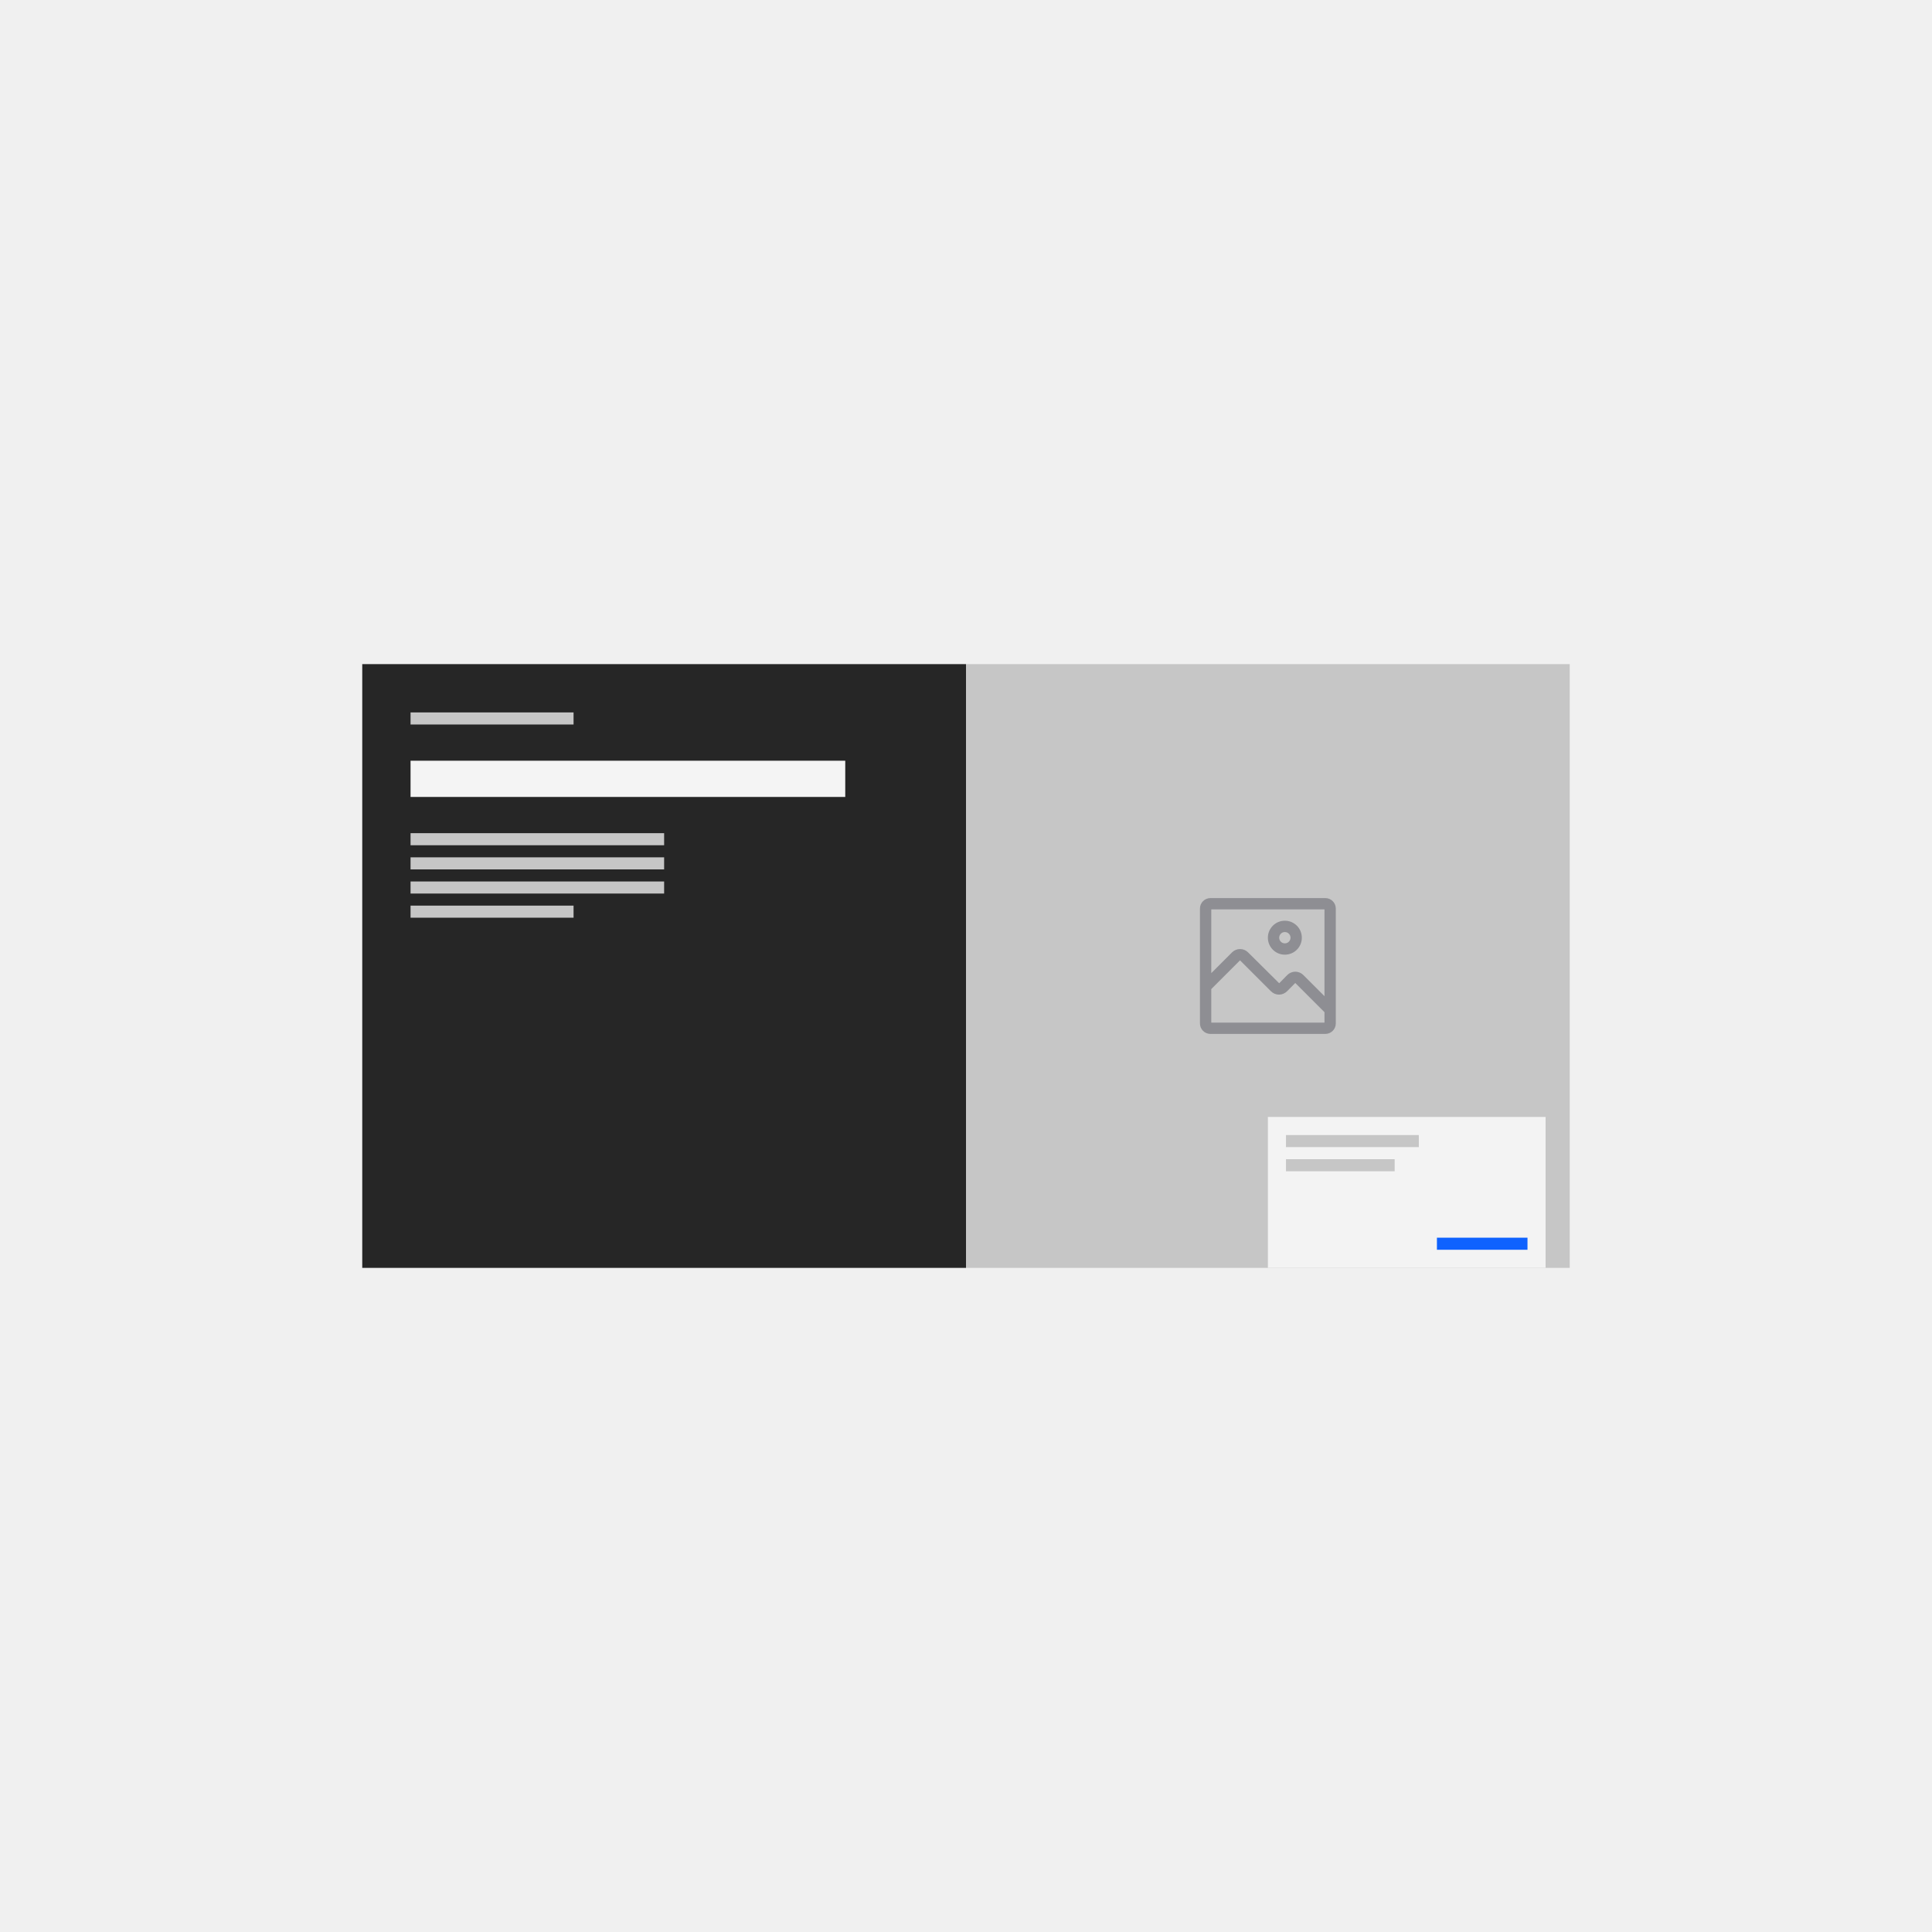
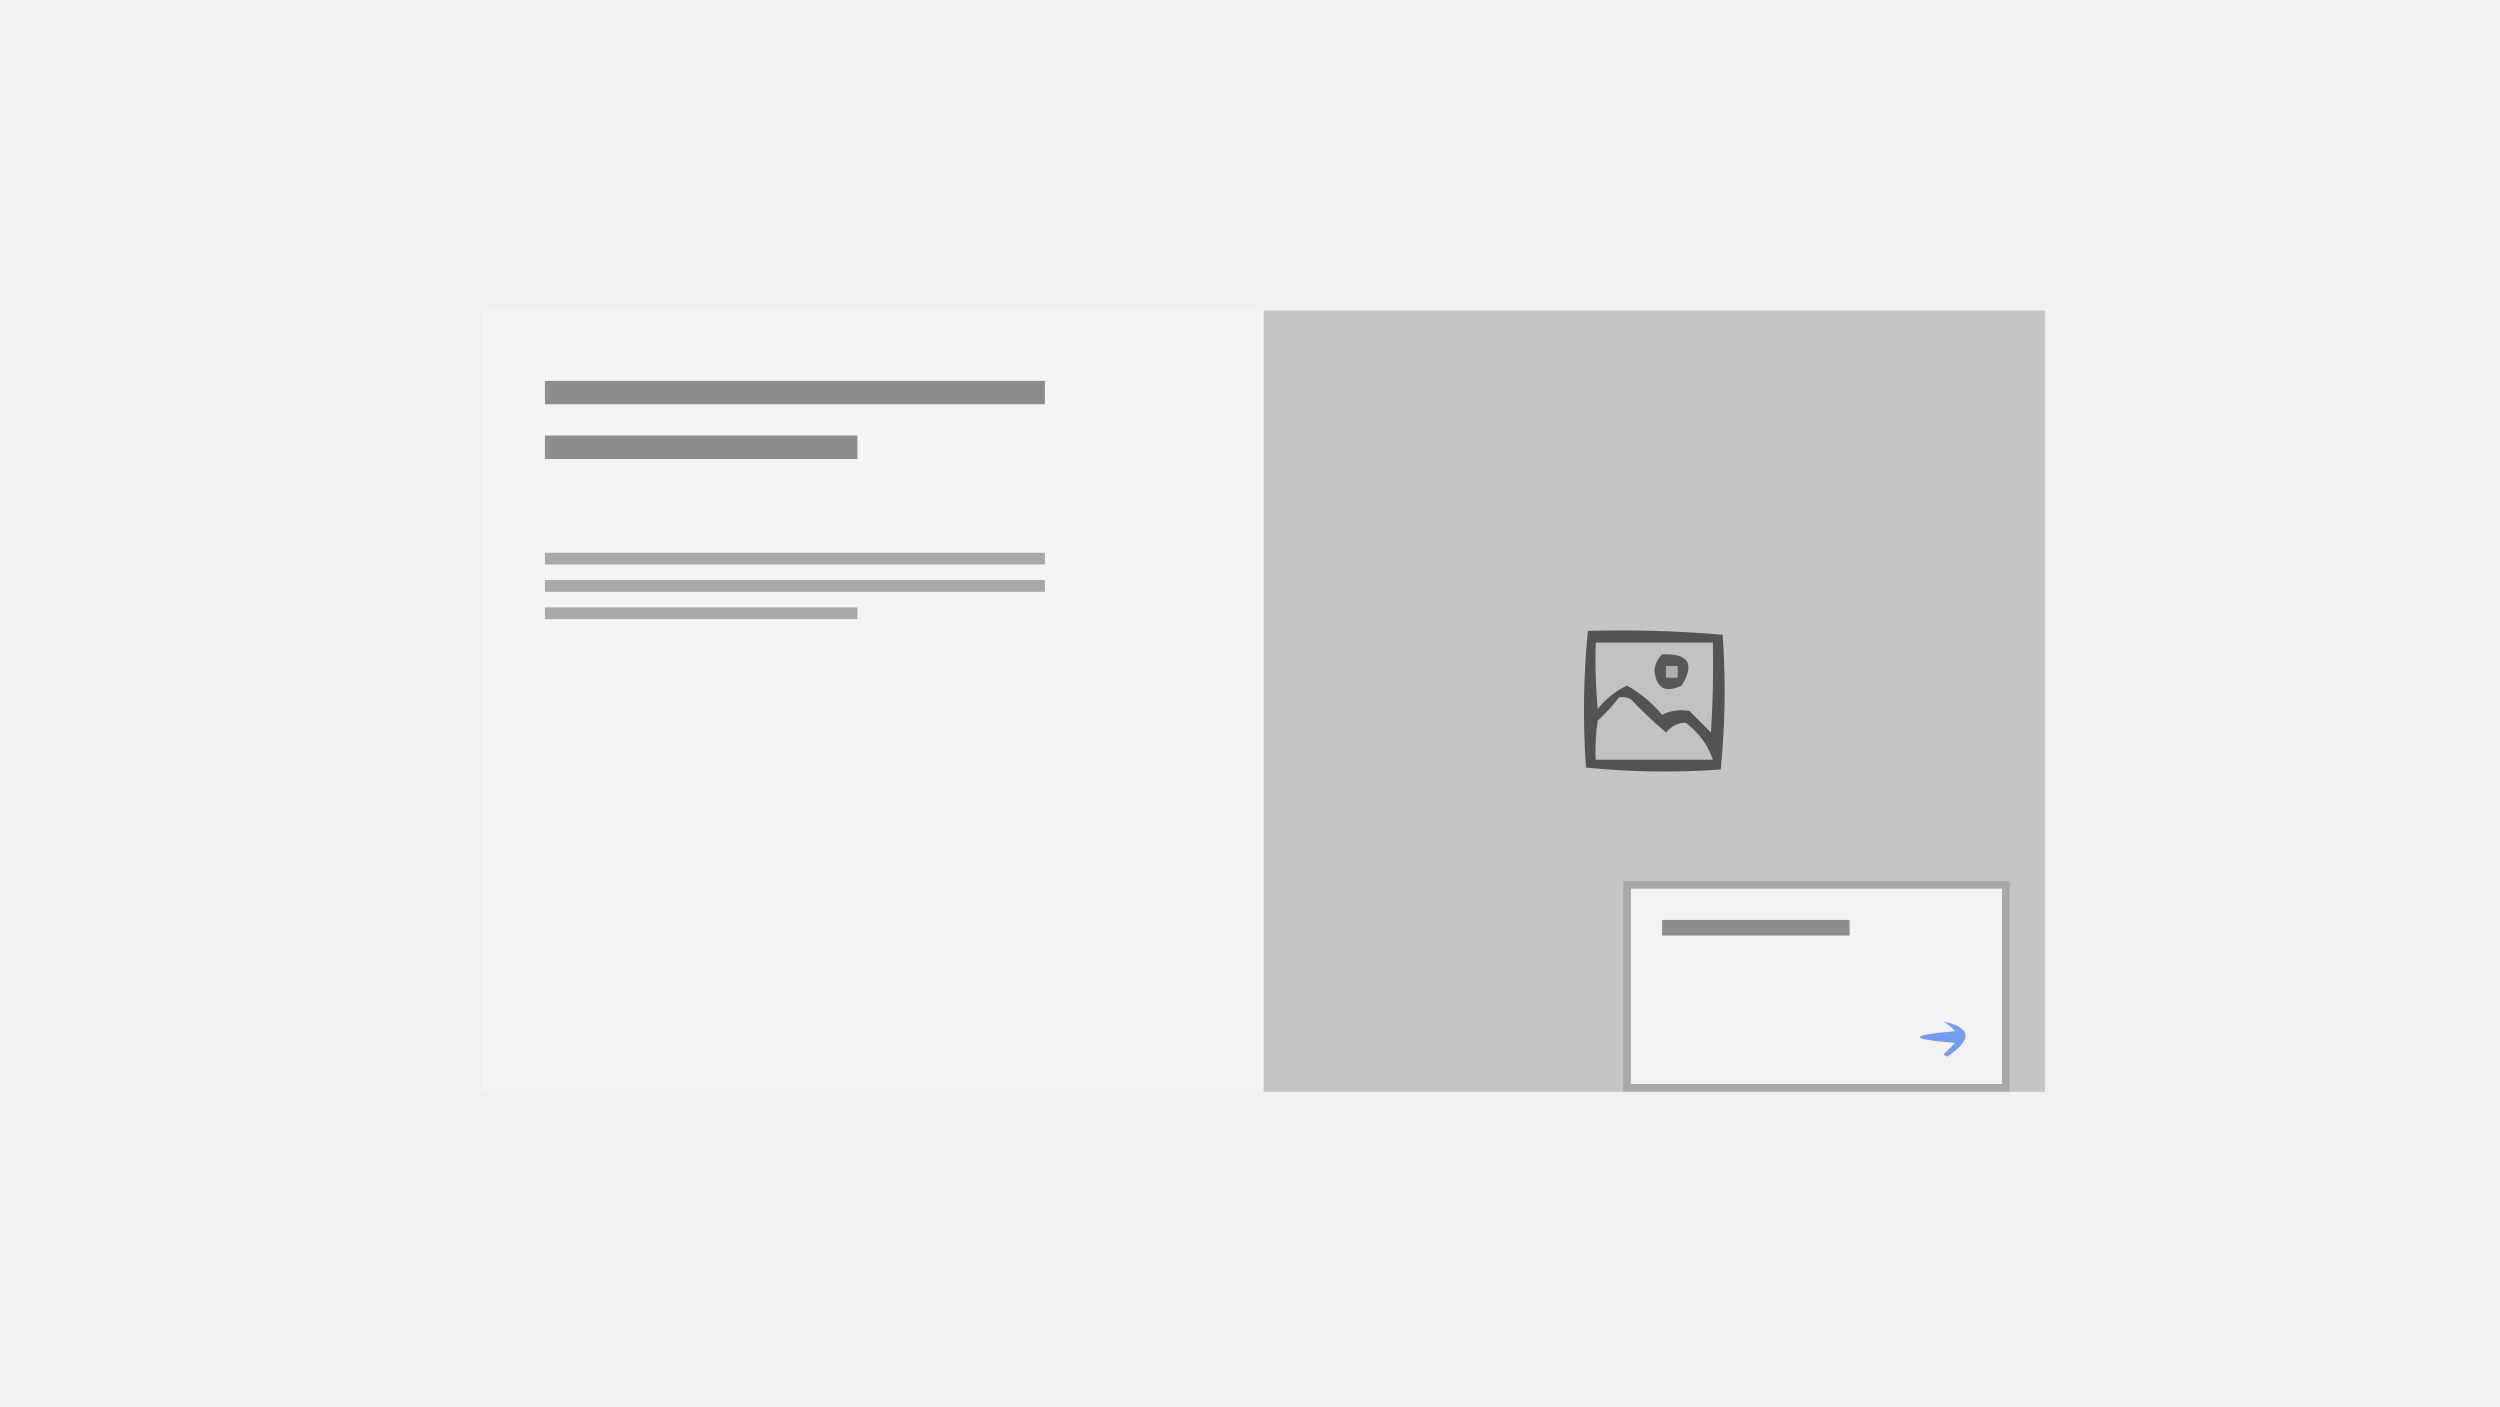
- <svg xmlns="http://www.w3.org/2000/svg" xmlns:xlink="http://www.w3.org/1999/xlink" width="320px" height="320px" viewBox="0 0 320 320" version="1.1">
-   <defs>
-     <path d="M17.812,13.125 C16.259,13.125 15,11.866 15,10.312 C15,8.759 16.259,7.5 17.812,7.5 C19.366,7.5 20.625,8.759 20.625,10.312 C20.625,11.058 20.329,11.774 19.801,12.301 C19.274,12.829 18.558,13.125 17.812,13.125 L17.812,13.125 Z M17.812,9.375 C17.295,9.375 16.875,9.795 16.875,10.312 C16.875,10.83 17.295,11.25 17.812,11.25 C18.33,11.25 18.75,10.83 18.75,10.312 C18.75,9.795 18.33,9.375 17.812,9.375 Z M24.516,3.75 L5.484,3.75 C4.527,3.75 3.75,4.527 3.75,5.484 L3.75,24.516 C3.75,24.976 3.933,25.417 4.258,25.742 C4.583,26.067 5.024,26.25 5.484,26.25 L24.516,26.25 C24.976,26.25 25.417,26.067 25.742,25.742 C26.067,25.417 26.25,24.976 26.25,24.516 L26.25,5.484 C26.25,4.527 25.473,3.75 24.516,3.75 Z M24.375,5.625 L24.375,19.997 L20.869,16.491 C20.517,16.139 20.04,15.941 19.542,15.941 C19.045,15.941 18.567,16.139 18.216,16.491 L16.875,17.859 L11.719,12.741 C11.367,12.389 10.89,12.191 10.392,12.191 C9.895,12.191 9.417,12.389 9.066,12.741 L5.625,16.181 L5.625,5.625 L24.375,5.625 Z M5.625,24.375 L5.625,18.825 L10.387,14.062 L10.387,14.062 L15.516,19.191 C15.867,19.543 16.345,19.741 16.842,19.741 C17.34,19.741 17.817,19.543 18.169,19.191 L19.538,17.812 L19.538,17.812 L24.375,22.65 L24.375,24.375 L5.625,24.375 Z" id="path-1" />
-   </defs>
-   <g id="feature_section" stroke="none" stroke-width="1" fill="none" fill-rule="evenodd">
-     <g id="Group-2" transform="translate(160, 110)">
-       <rect id="Rectangle-Copy-50" fill="#C6C6C6" x="0" y="0" width="100" height="100" />
-       <g id="icon/formatting/image/16-copy-3" transform="translate(35, 35)">
-         <mask id="mask-2" fill="white">
-           <use xlink:href="#path-1" />
-         </mask>
-         <use id="icon-color" fill="#8E8E93" xlink:href="#path-1" />
-       </g>
-     </g>
-     <rect id="Rectangle-Copy-51" fill="#262626" x="60" y="110" width="100" height="100" />
-     <g id="Group-15" transform="translate(210, 185)" fill="#F3F3F3">
-       <rect id="Rectangle-Copy-71" x="0" y="0" width="46" height="25" />
-     </g>
-     <rect id="Rectangle-Copy-119" fill="#C6C6C6" x="213" y="188" width="22" height="2" />
-     <rect id="Rectangle-Copy-119" fill="#C6C6C6" x="213" y="192" width="18" height="2" />
-     <rect id="Rectangle-Copy-69" fill="#0F62FE" x="238" y="205" width="15" height="2" />
-     <rect id="Rectangle-Copy-29" fill="#C6C6C6" x="68" y="118" width="27" height="2" />
-     <rect id="Rectangle-Copy-29" fill="#C6C6C6" x="68" y="138" width="42" height="2" />
-     <rect id="Rectangle-Copy-29" fill="#C6C6C6" x="68" y="146" width="42" height="2" />
-     <rect id="Rectangle-Copy-29" fill="#C6C6C6" x="68" y="150" width="27" height="2" />
-     <rect id="Rectangle-Copy-29" fill="#C6C6C6" x="68" y="142" width="42" height="2" />
-     <rect id="Rectangle-Copy-30" fill="#F4F4F4" x="68" y="126" width="72" height="6" />
+ <svg xmlns="http://www.w3.org/2000/svg" version="1.1" width="640px" height="360px" style="shape-rendering:geometricPrecision; text-rendering:geometricPrecision; image-rendering:optimizeQuality; fill-rule:evenodd; clip-rule:evenodd">
+   <g>
+     <path style="opacity:1" fill="#f3f4f3" d="M 323.5,79.5 C 323.5,146.167 323.5,212.833 323.5,279.5C 256.833,279.5 190.167,279.5 123.5,279.5C 123.5,212.833 123.5,146.167 123.5,79.5C 190.167,79.5 256.833,79.5 323.5,79.5 Z" />
+   </g>
+   <g>
+     <path style="opacity:1" fill="#c5c5c5" d="M 323.5,79.5 C 390.167,79.5 456.833,79.5 523.5,79.5C 523.5,146.167 523.5,212.833 523.5,279.5C 520.5,279.5 517.5,279.5 514.5,279.5C 514.5,261.5 514.5,243.5 514.5,225.5C 481.5,225.5 448.5,225.5 415.5,225.5C 415.5,243.5 415.5,261.5 415.5,279.5C 384.833,279.5 354.167,279.5 323.5,279.5C 323.5,212.833 323.5,146.167 323.5,79.5 Z" />
+   </g>
+   <g>
+     <path style="opacity:1" fill="#8c8d8c" d="M 139.5,97.5 C 182.167,97.5 224.833,97.5 267.5,97.5C 267.5,99.5 267.5,101.5 267.5,103.5C 224.833,103.5 182.167,103.5 139.5,103.5C 139.5,101.5 139.5,99.5 139.5,97.5 Z" />
+   </g>
+   <g>
+     <path style="opacity:1" fill="#8c8d8c" d="M 139.5,111.5 C 166.167,111.5 192.833,111.5 219.5,111.5C 219.5,113.5 219.5,115.5 219.5,117.5C 192.833,117.5 166.167,117.5 139.5,117.5C 139.5,115.5 139.5,113.5 139.5,111.5 Z" />
+   </g>
+   <g>
+     <path style="opacity:1" fill="#a7a8a7" d="M 139.5,141.5 C 182.167,141.5 224.833,141.5 267.5,141.5C 267.5,142.5 267.5,143.5 267.5,144.5C 224.833,144.5 182.167,144.5 139.5,144.5C 139.5,143.5 139.5,142.5 139.5,141.5 Z" />
+   </g>
+   <g>
+     <path style="opacity:1" fill="#a7a8a7" d="M 139.5,148.5 C 182.167,148.5 224.833,148.5 267.5,148.5C 267.5,149.5 267.5,150.5 267.5,151.5C 224.833,151.5 182.167,151.5 139.5,151.5C 139.5,150.5 139.5,149.5 139.5,148.5 Z" />
+   </g>
+   <g>
+     <path style="opacity:1" fill="#a7a8a7" d="M 139.5,155.5 C 166.167,155.5 192.833,155.5 219.5,155.5C 219.5,156.5 219.5,157.5 219.5,158.5C 192.833,158.5 166.167,158.5 139.5,158.5C 139.5,157.5 139.5,156.5 139.5,155.5 Z" />
+   </g>
+   <g>
+     <path style="opacity:1" fill="#535353" d="M 406.5,161.5 C 418.081,161.179 429.581,161.512 441,162.5C 441.82,174.076 441.654,185.576 440.5,197C 428.924,197.82 417.424,197.654 406,196.5C 405.189,184.757 405.356,173.091 406.5,161.5 Z" />
+   </g>
+   <g>
+     <path style="opacity:1" fill="#c2c2c2" d="M 408.5,164.5 C 418.5,164.5 428.5,164.5 438.5,164.5C 438.666,172.174 438.5,179.841 438,187.5C 436.167,185.667 434.333,183.833 432.5,182C 429.927,181.572 427.594,181.906 425.5,183C 422.911,179.903 419.911,177.403 416.5,175.5C 413.594,176.897 411.094,178.897 409,181.5C 408.501,175.843 408.334,170.176 408.5,164.5 Z" />
+   </g>
+   <g>
+     <path style="opacity:1" fill="#585858" d="M 425.5,167.5 C 432.289,167.258 433.955,169.925 430.5,175.5C 426.3,177.527 423.966,176.194 423.5,171.5C 423.752,169.927 424.418,168.594 425.5,167.5 Z" />
+   </g>
+   <g>
+     <path style="opacity:1" fill="#aeaeae" d="M 426.5,170.5 C 427.5,170.5 428.5,170.5 429.5,170.5C 429.5,171.5 429.5,172.5 429.5,173.5C 428.5,173.5 427.5,173.5 426.5,173.5C 426.5,172.5 426.5,171.5 426.5,170.5 Z" />
+   </g>
+   <g>
+     <path style="opacity:1" fill="#c2c2c2" d="M 414.5,178.5 C 415.552,178.351 416.552,178.517 417.5,179C 420.349,182.016 423.349,184.85 426.5,187.5C 427.916,185.861 429.583,185.027 431.5,185C 434.888,187.531 437.221,190.698 438.5,194.5C 428.5,194.5 418.5,194.5 408.5,194.5C 408.335,191.15 408.502,187.817 409,184.5C 411.04,182.63 412.873,180.63 414.5,178.5 Z" />
+   </g>
+   <g>
+     <path style="opacity:1" fill="#a8a8a8" d="M 514.5,279.5 C 481.5,279.5 448.5,279.5 415.5,279.5C 415.5,261.5 415.5,243.5 415.5,225.5C 448.5,225.5 481.5,225.5 514.5,225.5C 514.5,243.5 514.5,261.5 514.5,279.5 Z" />
+   </g>
+   <g>
+     <path style="opacity:1" fill="#f2f2f2" d="M 417.5,227.5 C 449.167,227.5 480.833,227.5 512.5,227.5C 512.5,244.167 512.5,260.833 512.5,277.5C 480.833,277.5 449.167,277.5 417.5,277.5C 417.5,260.833 417.5,244.167 417.5,227.5 Z" />
+   </g>
+   <g>
+     <path style="opacity:1" fill="#8c8d8c" d="M 425.5,235.5 C 441.5,235.5 457.5,235.5 473.5,235.5C 473.5,236.833 473.5,238.167 473.5,239.5C 457.5,239.5 441.5,239.5 425.5,239.5C 425.5,238.167 425.5,236.833 425.5,235.5 Z" />
+   </g>
+   <g>
+     <path style="opacity:1" fill="#719af9" d="M 497.5,261.5 C 504.711,263.05 505.044,266.05 498.5,270.5C 498.167,270.333 497.833,270.167 497.5,270C 498.5,269 499.5,268 500.5,267C 488.5,266 488.5,265 500.5,264C 499.627,262.955 498.627,262.122 497.5,261.5 Z" />
  </g>
</svg>
